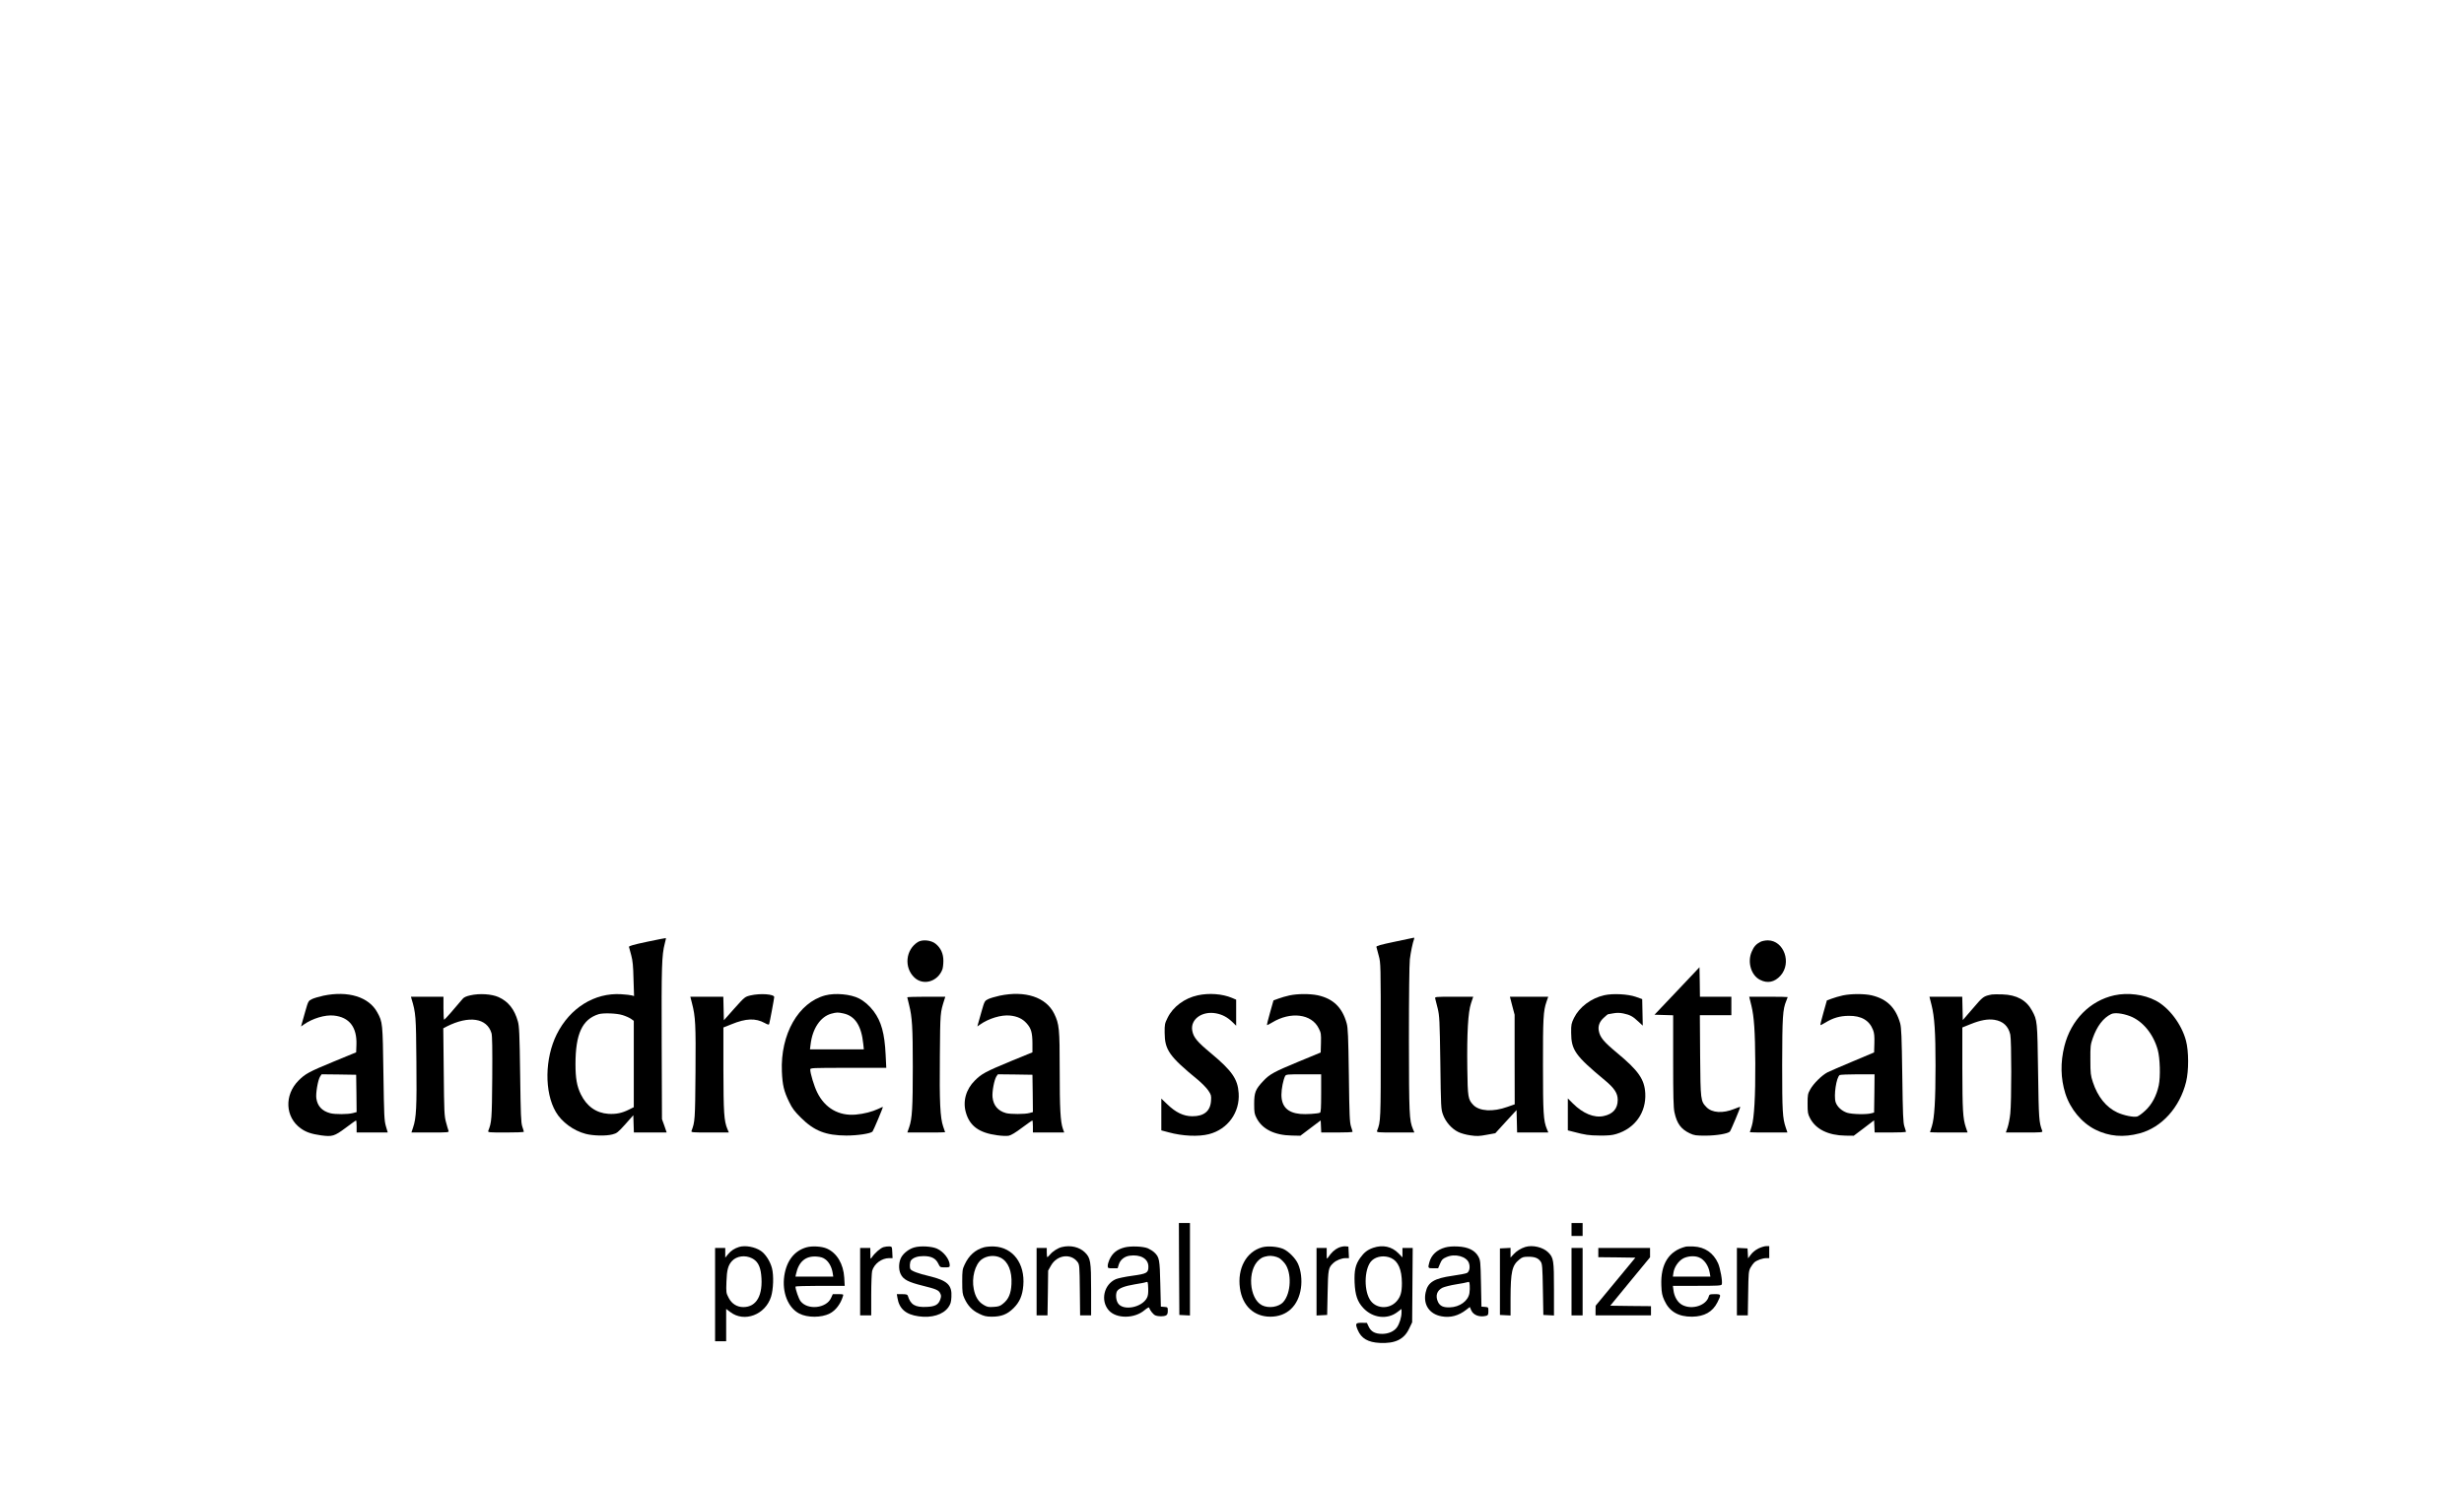
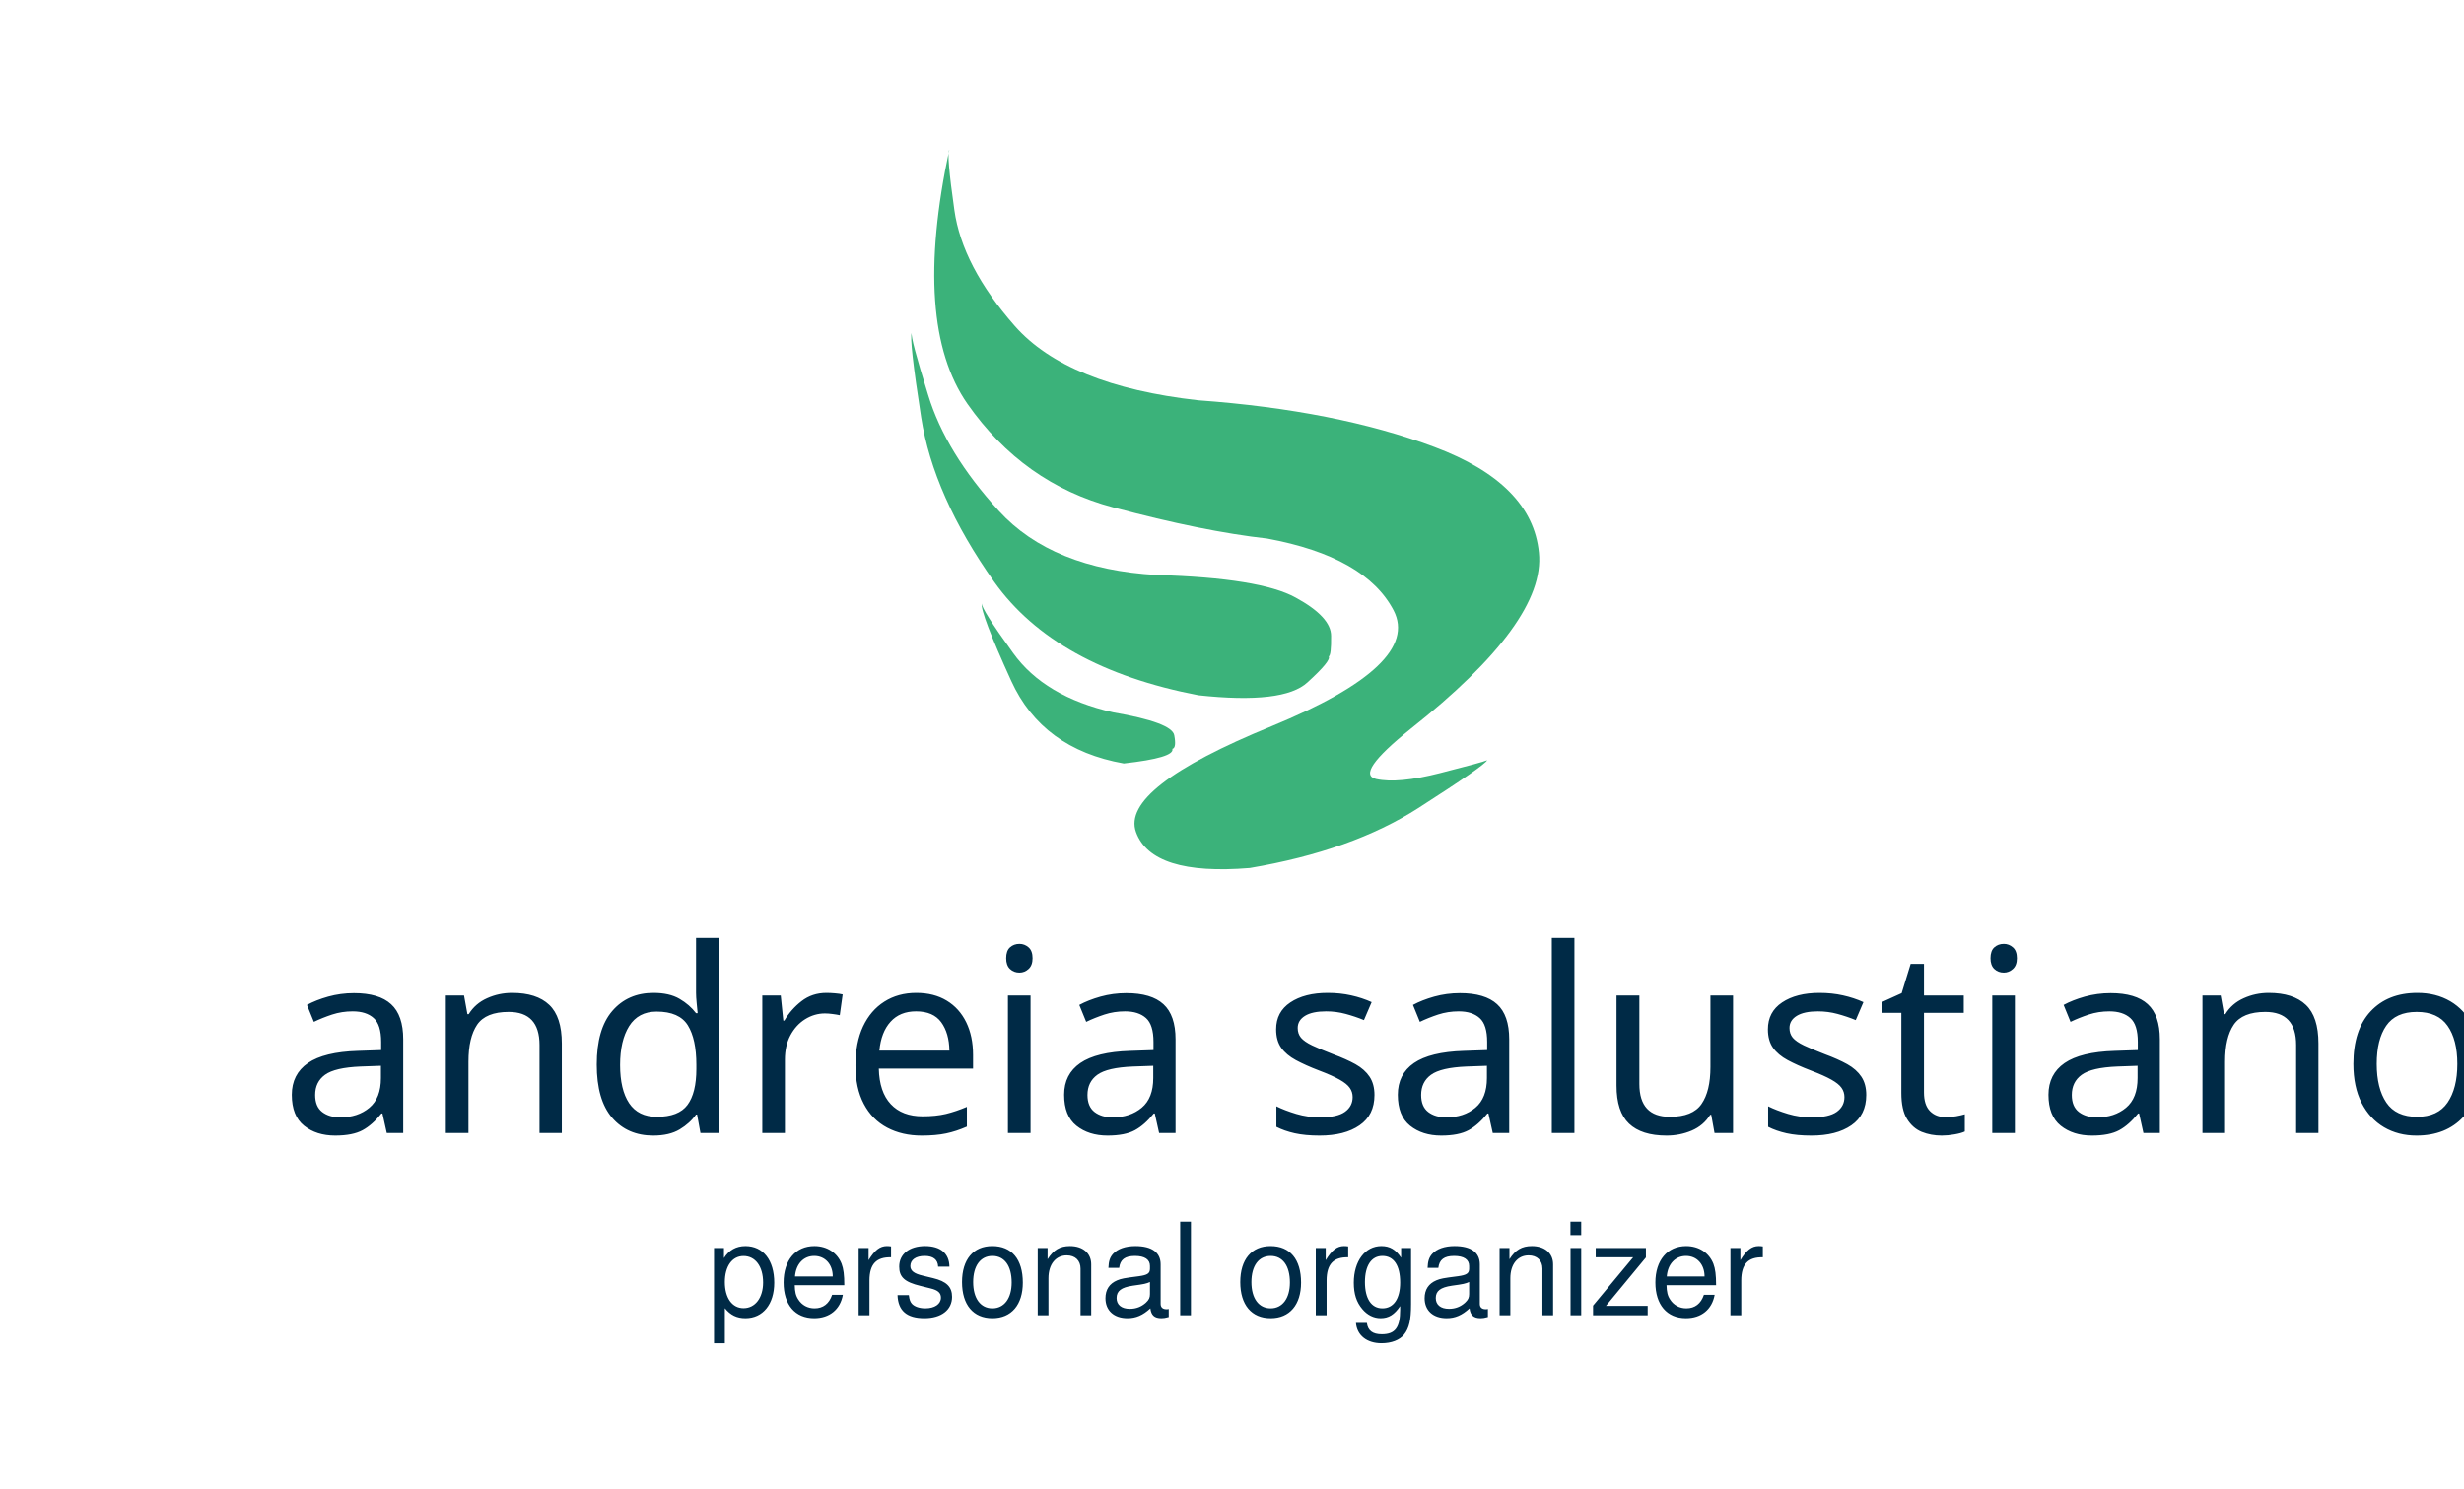
- <svg xmlns="http://www.w3.org/2000/svg" version="1.0" width="2667pt" height="1611pt" viewBox="0 0 2667 1611" preserveAspectRatio="xMidYMid meet">
-   <g transform="translate(0,1611) scale(0.1,-0.1)" fill="#000000" stroke="none">
-     <path d="M7005 5915 c-152 -32 -199 -46 -197 -56 2 -8 13 -48 24 -89 16 -58 22 -118 25 -259 l6 -184 -24 7 c-13 4 -65 10 -115 13 -288 18 -555 -148 -698 -434 -130 -261 -135 -627 -10 -840 63 -109 192 -204 324 -238 81 -21 218 -24 288 -6 48 12 61 22 140 110 l87 98 3 -94 3 -93 178 0 177 0 -25 73 -26 72 -3 825 c-3 830 1 950 33 1074 9 32 14 60 13 61 -2 1 -93 -17 -203 -40z m-267 -794 c33 -10 74 -28 91 -40 l31 -22 0 -468 0 -467 -52 -26 c-76 -38 -139 -51 -223 -46 -132 9 -234 81 -298 211 -43 88 -58 173 -58 327 0 329 74 486 251 541 50 15 196 10 258 -10z" />
-     <path d="M15095 5915 c-153 -32 -199 -45 -197 -56 2 -8 14 -50 25 -94 22 -79 22 -92 22 -920 0 -875 0 -874 -40 -977 -7 -17 7 -18 198 -18 l206 0 -16 38 c-39 94 -42 158 -43 967 0 472 4 816 10 870 10 80 30 177 46 220 3 8 2 14 -2 14 -5 -1 -99 -21 -209 -44z" />
-     <path d="M9935 5912 c-133 -83 -152 -276 -38 -384 96 -91 252 -46 303 87 6 16 11 58 11 94 0 77 -28 139 -84 184 -49 40 -144 49 -192 19z" />
-     <path d="M19055 5914 c-47 -24 -72 -52 -95 -107 -49 -112 -6 -256 90 -304 81 -42 158 -26 222 45 124 138 37 381 -137 382 -27 0 -63 -7 -80 -16z" />
-     <path d="M18152 5382 l-244 -257 101 -3 101 -3 0 -492 c0 -384 3 -507 14 -558 26 -122 71 -183 166 -228 50 -23 66 -25 175 -25 116 1 236 21 259 44 10 10 116 263 112 267 -2 2 -30 -8 -65 -22 -123 -50 -240 -43 -300 19 -64 66 -65 75 -69 559 l-3 437 170 0 171 0 0 100 0 100 -170 0 -170 0 -2 160 -3 159 -243 -257z" />
-     <path d="M3500 5331 c-47 -10 -103 -27 -124 -37 -38 -19 -40 -21 -72 -134 -18 -63 -36 -126 -39 -138 l-6 -24 28 20 c95 67 231 108 326 98 168 -17 252 -126 245 -316 l-3 -82 -238 -98 c-274 -113 -312 -134 -385 -207 -157 -157 -146 -398 24 -519 57 -41 115 -60 219 -75 121 -16 144 -10 266 81 58 44 109 80 113 80 3 0 6 -29 6 -65 l0 -65 169 0 168 0 -20 68 c-18 62 -20 108 -27 572 -8 547 -8 554 -66 660 -91 168 -316 237 -584 181z m358 -1058 l2 -202 -41 -11 c-53 -14 -194 -15 -245 -1 -89 24 -138 77 -150 161 -8 53 17 200 41 236 l16 24 187 -2 187 -3 3 -202z" />
-     <path d="M5091 5335 c-46 -10 -71 -22 -85 -40 -76 -92 -192 -224 -198 -224 -5 -1 -8 55 -8 124 l0 125 -176 0 -176 0 6 -22 c47 -156 49 -186 53 -678 5 -495 -1 -614 -36 -716 l-18 -54 205 0 c190 0 204 1 197 18 -4 9 -16 51 -27 92 -19 69 -21 111 -25 547 l-5 471 38 20 c240 121 435 92 484 -73 8 -29 10 -164 8 -485 -4 -450 -6 -477 -43 -572 -7 -17 6 -18 189 -18 108 0 196 3 196 8 0 4 -8 30 -17 57 -14 43 -17 125 -23 565 -6 442 -10 523 -25 574 -37 131 -103 214 -209 262 -74 33 -205 42 -305 19z" />
-     <path d="M8123 5334 c-61 -15 -62 -16 -175 -142 l-113 -127 -3 128 -3 127 -178 0 -179 0 18 -71 c38 -146 42 -226 38 -749 -4 -514 -6 -535 -43 -632 -7 -17 7 -18 198 -18 l206 0 -16 38 c-36 87 -42 174 -43 643 l0 456 88 35 c156 64 260 68 360 13 30 -17 44 -20 47 -12 6 17 55 279 55 293 0 32 -150 43 -257 18z" />
-     <path d="M8931 5334 c-290 -78 -485 -421 -468 -824 6 -146 22 -214 79 -330 33 -69 58 -101 127 -170 144 -143 270 -192 491 -193 122 0 262 21 284 43 9 9 116 263 112 267 -1 1 -24 -9 -51 -22 -65 -30 -153 -53 -241 -61 -184 -17 -336 70 -419 241 -33 66 -75 205 -75 247 0 17 19 18 411 18 l412 0 -7 143 c-11 230 -47 359 -129 469 -46 61 -101 109 -159 139 -91 47 -260 62 -367 33z m198 -195 c126 -27 195 -133 215 -331 l6 -58 -291 0 -292 0 7 55 c20 171 107 299 223 331 61 16 71 16 132 3z" />
-     <path d="M10820 5331 c-47 -10 -103 -27 -124 -37 -38 -19 -40 -21 -72 -134 -18 -63 -36 -126 -39 -138 l-6 -24 28 20 c95 67 231 108 326 98 78 -8 134 -34 178 -83 50 -55 63 -101 64 -216 l0 -99 -237 -97 c-272 -113 -313 -135 -386 -208 -97 -96 -133 -226 -97 -348 42 -146 144 -219 339 -245 48 -7 104 -9 124 -5 24 4 76 35 143 86 58 43 109 79 113 79 3 0 6 -29 6 -65 l0 -65 170 0 169 0 -15 42 c-26 75 -34 215 -34 633 0 452 -5 499 -60 612 -88 178 -313 252 -590 194z m358 -1058 l2 -202 -37 -10 c-48 -14 -207 -14 -254 -1 -87 24 -137 83 -146 172 -6 60 18 188 42 225 l16 23 187 -2 187 -3 3 -202z" />
-     <path d="M12964 5335 c-143 -31 -268 -124 -326 -243 -31 -62 -33 -74 -32 -162 1 -186 50 -256 360 -510 43 -36 94 -88 112 -115 31 -46 34 -55 30 -111 -7 -112 -76 -169 -203 -168 -94 0 -179 41 -269 128 l-66 63 0 -172 0 -172 79 -21 c149 -41 323 -49 436 -20 204 52 337 236 322 445 -10 152 -72 241 -301 432 -149 124 -188 171 -201 243 -23 123 106 216 257 188 69 -13 123 -42 176 -93 l42 -41 0 141 0 141 -47 20 c-103 43 -247 54 -369 27z" />
-     <path d="M13957 5334 c-38 -8 -92 -24 -121 -35 l-52 -19 -37 -131 c-21 -73 -36 -134 -33 -136 2 -2 26 10 54 27 201 123 429 95 506 -63 25 -49 26 -62 24 -157 l-3 -104 -235 -97 c-270 -112 -317 -137 -387 -212 -84 -89 -98 -124 -98 -247 0 -95 3 -110 27 -156 62 -119 195 -184 381 -187 l92 -2 110 83 110 83 3 -65 3 -66 169 0 c94 0 170 3 170 8 0 4 -8 30 -17 57 -14 43 -18 123 -23 555 -6 422 -10 514 -24 563 -48 172 -147 267 -315 303 -84 17 -216 17 -304 -2z m343 -1059 c0 -162 -3 -207 -13 -211 -29 -11 -155 -19 -214 -13 -137 13 -203 81 -203 208 0 65 20 163 40 202 10 18 24 19 200 19 l190 0 0 -205z" />
-     <path d="M17364 5336 c-142 -32 -269 -128 -327 -245 -29 -60 -32 -73 -31 -161 1 -187 44 -248 363 -513 105 -87 141 -142 141 -214 0 -95 -52 -154 -153 -175 -103 -22 -224 28 -333 137 l-54 54 0 -173 0 -173 63 -16 c125 -33 164 -39 282 -40 90 -1 135 3 180 17 203 61 325 234 313 443 -9 149 -74 243 -303 433 -148 123 -187 170 -200 242 -10 52 9 101 56 142 21 20 41 36 43 36 2 0 27 5 57 10 38 7 70 7 109 -1 72 -15 103 -31 162 -87 l49 -45 -3 143 -3 144 -70 25 c-87 30 -248 38 -341 17z" />
-     <path d="M19947 5334 c-38 -8 -92 -24 -121 -35 l-52 -19 -37 -131 c-21 -73 -36 -134 -33 -136 2 -2 26 10 54 27 83 51 157 72 252 73 137 2 224 -49 264 -154 13 -33 16 -69 14 -143 l-3 -99 -230 -97 c-126 -53 -250 -106 -275 -119 -61 -32 -151 -121 -186 -184 -27 -48 -29 -60 -29 -157 0 -95 3 -110 27 -156 62 -119 197 -185 382 -188 l91 -1 110 83 110 84 3 -66 3 -66 169 0 c94 0 170 3 170 8 0 4 -8 30 -17 57 -14 43 -17 124 -23 555 -6 423 -10 514 -23 563 -49 170 -144 263 -309 302 -79 18 -222 18 -311 -1z m341 -1061 l-3 -207 -30 -8 c-54 -15 -210 -11 -263 6 -58 20 -106 64 -123 113 -23 71 7 271 44 295 7 4 94 8 195 8 l182 0 -2 -207z" />
-     <path d="M21560 5344 c-91 -18 -95 -21 -206 -151 l-109 -126 -3 126 -3 127 -177 0 -178 0 23 -91 c32 -128 43 -295 43 -653 0 -383 -12 -568 -39 -656 -12 -36 -21 -66 -21 -67 0 -2 92 -3 203 -3 l204 0 -19 56 c-32 95 -37 185 -38 640 l0 441 89 36 c106 43 187 58 258 47 94 -15 151 -68 172 -160 14 -60 14 -733 0 -855 -5 -52 -19 -120 -29 -150 l-19 -55 201 0 c187 0 200 1 193 18 -35 91 -38 126 -45 637 -8 553 -8 559 -66 665 -61 113 -166 170 -319 175 -49 2 -101 1 -115 -1z" />
-     <path d="M22885 5335 c-263 -58 -469 -267 -540 -549 -45 -178 -41 -352 10 -514 54 -169 177 -317 325 -391 149 -74 304 -87 480 -40 239 64 434 281 502 557 30 121 29 333 -1 445 -47 179 -184 360 -328 435 -127 67 -303 89 -448 57z m169 -225 c137 -52 253 -192 301 -365 25 -89 31 -292 11 -385 -24 -112 -74 -207 -147 -274 -33 -31 -72 -59 -87 -63 -40 -10 -145 12 -215 44 -121 57 -212 170 -264 328 -24 73 -27 94 -27 240 -1 149 1 165 26 237 46 130 114 219 199 260 36 18 120 9 203 -22z" />
-     <path d="M9820 5314 c0 -3 9 -40 20 -83 33 -131 40 -242 40 -671 0 -441 -7 -560 -39 -652 l-20 -58 205 0 c112 0 204 1 204 3 0 1 -9 29 -21 61 -33 96 -41 263 -36 761 4 486 3 469 52 623 l7 22 -206 0 c-113 0 -206 -3 -206 -6z" />
-     <path d="M15534 5302 c3 -9 15 -58 27 -107 20 -83 22 -128 29 -590 6 -485 7 -502 29 -562 28 -78 94 -153 164 -187 29 -15 88 -31 133 -37 69 -10 96 -9 175 6 l94 17 115 126 115 125 3 -121 3 -122 169 0 169 0 -16 38 c-37 89 -42 172 -42 687 -1 509 4 593 38 690 l19 55 -207 0 -208 0 25 -97 26 -98 0 -485 1 -485 -80 -28 c-155 -56 -303 -47 -368 21 -57 60 -61 81 -65 397 -5 382 8 607 40 703 l24 72 -208 0 c-195 0 -209 -1 -204 -18z" />
-     <path d="M18957 5223 c29 -120 40 -280 42 -623 2 -353 -12 -597 -38 -680 -12 -36 -21 -66 -21 -67 0 -2 92 -3 203 -3 l204 0 -18 53 c-35 103 -39 175 -39 682 1 517 6 598 44 689 9 21 16 40 16 42 0 2 -94 4 -209 4 l-208 0 24 -97z" />
-     <path d="M12762 2373 l3 -498 58 -3 57 -3 0 501 0 500 -60 0 -60 0 2 -497z" />
-     <path d="M17010 2800 l0 -70 60 0 60 0 0 70 0 70 -60 0 -60 0 0 -70z" />
-     <path d="M8000 2611 c-49 -15 -89 -41 -119 -78 l-31 -38 0 53 0 52 -55 0 -55 0 0 -505 0 -505 60 0 60 0 0 175 0 175 45 -34 c151 -116 380 -29 441 167 25 80 30 229 10 307 -19 75 -70 154 -120 188 -65 44 -169 63 -236 43z m140 -123 c59 -30 89 -84 99 -178 23 -219 -49 -350 -193 -350 -69 0 -126 36 -159 100 -28 53 -28 59 -24 175 4 127 18 178 60 224 50 54 142 67 217 29z" />
-     <path d="M8730 2607 c-132 -37 -216 -145 -241 -308 -26 -179 40 -346 162 -409 88 -46 239 -46 329 0 64 32 119 104 144 188 7 21 5 22 -51 22 l-59 0 -18 -40 c-50 -114 -254 -136 -331 -36 -20 26 -55 127 -55 158 0 4 120 8 266 8 l267 0 -5 89 c-9 148 -79 266 -187 314 -56 25 -160 31 -221 14z m206 -132 c39 -30 68 -86 77 -147 l6 -38 -205 0 -204 0 6 28 c29 134 103 197 222 189 48 -4 70 -11 98 -32z" />
-     <path d="M9563 2609 c-33 -10 -95 -64 -125 -109 -17 -25 -17 -24 -17 38 l-1 62 -55 0 -55 0 0 -365 0 -365 60 0 60 0 0 223 c0 122 5 239 10 259 22 77 102 137 183 138 l38 0 -3 63 c-3 61 -3 62 -33 64 -16 1 -45 -3 -62 -8z" />
-     <path d="M9897 2606 c-55 -15 -114 -59 -140 -104 -30 -51 -34 -132 -8 -185 28 -59 83 -87 240 -126 146 -36 172 -48 188 -83 11 -21 11 -33 1 -64 -20 -58 -56 -78 -147 -82 -126 -6 -175 23 -205 121 -4 13 -17 17 -62 17 l-57 0 7 -41 c19 -118 91 -180 230 -199 140 -20 264 18 321 98 24 35 30 55 33 111 8 131 -44 179 -243 227 -115 27 -187 54 -200 74 -12 19 -8 79 6 96 24 30 71 46 135 46 83 0 132 -24 159 -80 20 -41 21 -42 72 -42 48 0 53 2 53 23 -1 63 -65 147 -139 180 -56 25 -179 32 -244 13z" />
-     <path d="M10650 2607 c-94 -26 -163 -88 -209 -187 -24 -50 -26 -66 -26 -185 0 -114 3 -136 23 -179 36 -80 85 -132 158 -167 55 -27 77 -32 137 -33 106 0 169 25 238 93 66 66 96 137 105 244 20 237 -111 413 -315 423 -36 2 -86 -2 -111 -9z m181 -113 c81 -41 124 -145 117 -284 -5 -103 -31 -165 -91 -213 -31 -26 -49 -32 -102 -35 -56 -4 -70 -1 -109 22 -55 32 -90 88 -106 171 -25 121 13 266 84 320 57 43 143 51 207 19z" />
-     <path d="M11494 2610 c-43 -10 -98 -45 -128 -81 -14 -16 -27 -29 -30 -29 -3 0 -6 23 -6 50 l0 50 -55 0 -55 0 0 -365 0 -365 59 0 59 0 4 243 3 242 31 55 c66 116 216 135 288 37 20 -27 21 -44 24 -303 l3 -274 60 0 59 0 0 273 c0 315 -6 349 -68 410 -59 57 -155 80 -248 57z" />
-     <path d="M12173 2606 c-82 -21 -131 -60 -164 -131 -10 -22 -19 -52 -19 -67 0 -27 2 -28 53 -28 l54 0 12 39 c15 51 59 88 116 97 119 17 205 -32 205 -118 0 -68 -16 -77 -175 -99 -75 -10 -155 -27 -178 -37 -129 -57 -168 -232 -76 -337 82 -93 279 -92 389 3 24 20 45 32 47 27 11 -32 47 -77 69 -85 33 -13 90 -13 115 0 14 8 19 21 19 50 0 38 -1 39 -37 42 l-38 3 -6 245 c-6 266 -10 290 -65 342 -16 15 -47 34 -69 44 -52 22 -186 27 -252 10z m242 -545 c-55 -108 -262 -145 -315 -58 -22 35 -26 97 -10 128 18 32 82 57 191 75 56 9 112 19 123 24 20 7 21 4 24 -66 2 -51 -2 -82 -13 -103z" />
-     <path d="M13660 2607 c-171 -48 -269 -230 -239 -442 26 -191 152 -309 329 -309 179 0 303 116 331 309 13 88 1 190 -31 262 -27 61 -102 137 -161 163 -63 26 -168 34 -229 17z m185 -116 c16 -9 44 -36 62 -59 76 -100 68 -320 -16 -416 -49 -56 -159 -73 -232 -36 -139 72 -160 378 -33 490 32 27 44 33 99 43 33 6 88 -4 120 -22z" />
-     <path d="M14485 2601 c-39 -18 -76 -52 -108 -101 -17 -24 -17 -23 -17 38 l0 62 -55 0 -55 0 0 -365 0 -366 58 3 57 3 5 240 c5 257 8 272 62 322 32 30 90 53 133 53 l36 0 -3 63 -3 62 -35 3 c-19 1 -53 -6 -75 -17z" />
-     <path d="M14864 2602 c-63 -22 -99 -50 -142 -110 -51 -72 -65 -135 -60 -266 6 -136 30 -208 95 -277 101 -108 259 -127 368 -43 l45 34 0 -38 c0 -51 -22 -123 -50 -162 -31 -43 -92 -70 -160 -70 -75 0 -120 24 -145 77 l-20 42 -57 1 c-66 0 -71 -9 -42 -78 38 -91 111 -134 240 -140 166 -8 262 39 317 156 l32 67 3 403 3 402 -55 0 -56 0 0 -51 0 -51 -43 44 c-72 74 -170 95 -273 60z m193 -111 c77 -35 116 -125 117 -271 0 -99 -14 -148 -57 -197 -82 -93 -232 -82 -292 22 -68 117 -54 350 26 421 51 46 137 56 206 25z" />
-     <path d="M15641 2605 c-89 -25 -148 -80 -170 -160 -17 -63 -16 -65 42 -65 l53 0 21 50 c18 43 28 54 69 71 93 42 220 7 244 -66 15 -44 4 -92 -22 -106 -12 -6 -82 -20 -156 -30 -199 -28 -268 -70 -291 -180 -29 -132 40 -235 172 -259 95 -18 185 6 269 72 l37 29 15 -35 c23 -54 91 -79 164 -60 18 5 22 13 22 50 0 42 0 43 -37 46 l-38 3 -5 250 c-5 244 -6 251 -30 295 -37 65 -110 101 -221 106 -56 3 -102 -1 -138 -11z m264 -493 c-13 -85 -105 -152 -213 -155 -70 -2 -105 14 -127 58 -31 67 -13 124 49 155 23 10 88 27 146 36 58 9 114 20 125 24 18 7 20 3 23 -34 2 -22 1 -60 -3 -84z" />
-     <path d="M16510 2611 c-48 -15 -95 -44 -127 -79 l-33 -36 0 53 0 52 -57 -3 -58 -3 0 -360 0 -360 58 -3 57 -3 0 188 c1 286 16 354 94 417 33 27 45 31 100 31 70 0 107 -15 133 -54 16 -23 19 -60 23 -301 l5 -275 58 -3 57 -3 0 282 c0 316 -4 343 -62 401 -56 56 -169 83 -248 59z" />
-     <path d="M18245 2614 c-182 -46 -272 -189 -263 -418 3 -84 9 -111 33 -164 54 -120 151 -177 300 -176 133 2 222 52 274 155 43 86 42 89 -28 89 -53 0 -59 -2 -65 -23 -25 -99 -180 -150 -287 -94 -51 27 -88 90 -96 162 l-6 45 262 0 c222 0 262 2 267 15 11 27 -16 177 -40 230 -51 112 -143 175 -264 181 -37 1 -76 1 -87 -2z m142 -115 c59 -22 106 -90 119 -168 l7 -41 -203 0 -203 0 6 41 c8 61 54 128 106 156 48 25 120 31 168 12z" />
-     <path d="M19032 2594 c-30 -15 -64 -42 -81 -66 l-30 -40 -3 53 -3 54 -57 3 -58 3 0 -366 0 -365 59 0 59 0 4 238 c3 220 5 240 24 277 12 22 31 48 42 58 26 24 88 46 130 47 l32 0 0 65 0 65 -33 0 c-18 0 -56 -12 -85 -26z" />
-     <path d="M17010 2235 l0 -365 60 0 60 0 0 365 0 365 -60 0 -60 0 0 -365z" />
-     <path d="M17300 2550 l0 -50 200 -2 201 -3 -215 -260 -215 -260 -1 -52 0 -53 300 0 300 0 0 50 0 50 -221 2 -220 3 215 262 216 262 0 50 0 51 -280 0 -280 0 0 -50z" />
+ <svg xmlns="http://www.w3.org/2000/svg" width="480pt" height="290pt" viewBox="0 0 480 290" version="1.1">
+   <g id="surface2" transform="matrix(0.7449579,-0.6671115,0.6671115,0.7449579,-9.995706,191.0505)" data-tpl_matrix="1,0,0,1,-0.5,-0.5">
+     <path style="stroke:none;fill-rule:evenodd;fill:rgb(23.137%,69.804%,47.843%);fill-opacity:1" d="M 251.898 167.949 C 251.199 168.25 245.801 167.582 235.699 165.949 C 225.566 164.316 214.816 159.918 203.449 152.75 C 193.285 145.051 189.332 138.383 191.602 132.75 C 193.867 127.117 205.016 127.867 225.051 135 C 244.918 142.035 255.832 141.715 257.801 134.051 C 259.734 126.418 256.734 117.465 248.801 107.199 C 243.199 100.934 237.102 92.75 230.5 82.648 C 223.867 72.551 221.301 61.234 222.801 48.699 C 224.332 36.168 234.465 23.082 253.199 9.449 C 252.566 9.582 250.199 12.715 246.102 18.852 C 242 24.949 239.898 33.168 239.801 43.5 C 239.699 53.832 245.352 65.383 256.75 78.148 C 269.25 91.082 278.648 103.566 284.949 115.602 C 291.25 127.633 291.734 137.285 286.398 144.551 C 281.102 151.852 267.25 154.816 244.852 153.449 C 235.516 152.949 231.684 153.883 233.352 156.25 C 235.051 158.617 238.398 161.102 243.398 163.699 C 248.434 166.332 251.266 167.75 251.898 167.949 " />
+     <path style="stroke:none;fill-rule:evenodd;fill:rgb(23.137%,69.804%,47.843%);fill-opacity:1" d="M 242.398 132.301 C 242.766 132.398 243.766 131.516 245.398 129.648 C 247.066 127.816 247.016 124.418 245.25 119.449 C 243.516 114.484 237.785 107.383 228.051 98.148 C 218.418 88.484 213.551 78.535 213.449 68.301 C 213.352 58.066 214.949 49.398 218.25 42.301 C 221.516 35.168 223.418 31.449 223.949 31.148 C 223.184 31.449 219.984 35.934 214.352 44.602 C 208.715 53.266 205.117 64.398 203.551 78 C 202.016 91.602 206.984 105.934 218.449 121 C 225.883 129.266 231.715 133.367 235.949 133.301 C 240.148 133.266 242.301 132.934 242.398 132.301 " />
+     <path style="stroke:none;fill-rule:evenodd;fill:rgb(23.137%,69.804%,47.843%);fill-opacity:1" d="M 207.699 125.398 C 208.199 125.668 208.883 125.082 209.75 123.648 C 210.617 122.215 208.648 118.465 203.852 112.398 C 198.551 104.934 196.285 97.715 197.051 90.75 C 197.785 83.75 198.418 80 198.949 79.5 C 197.984 80.266 196.051 85.301 193.148 94.602 C 190.25 103.867 192.117 112.734 198.75 121.199 C 204.184 125.066 207.168 126.465 207.699 125.398 " />
+   </g>
+   <g id="surface4">
+     <text style="fill:rgb(0,42,70)" font-family="Albertus Medium" font-size="50" transform="matrix(1,0,0,1,54.55,220.75)" xml:space="preserve">andreia salustiano</text>
+     <text style="fill:rgb(0,42,70)" font-family="Helvetica" font-size="25" transform="matrix(1,0,0,1,137.75,256.25)" xml:space="preserve">personal organizer</text>
  </g>
</svg>
